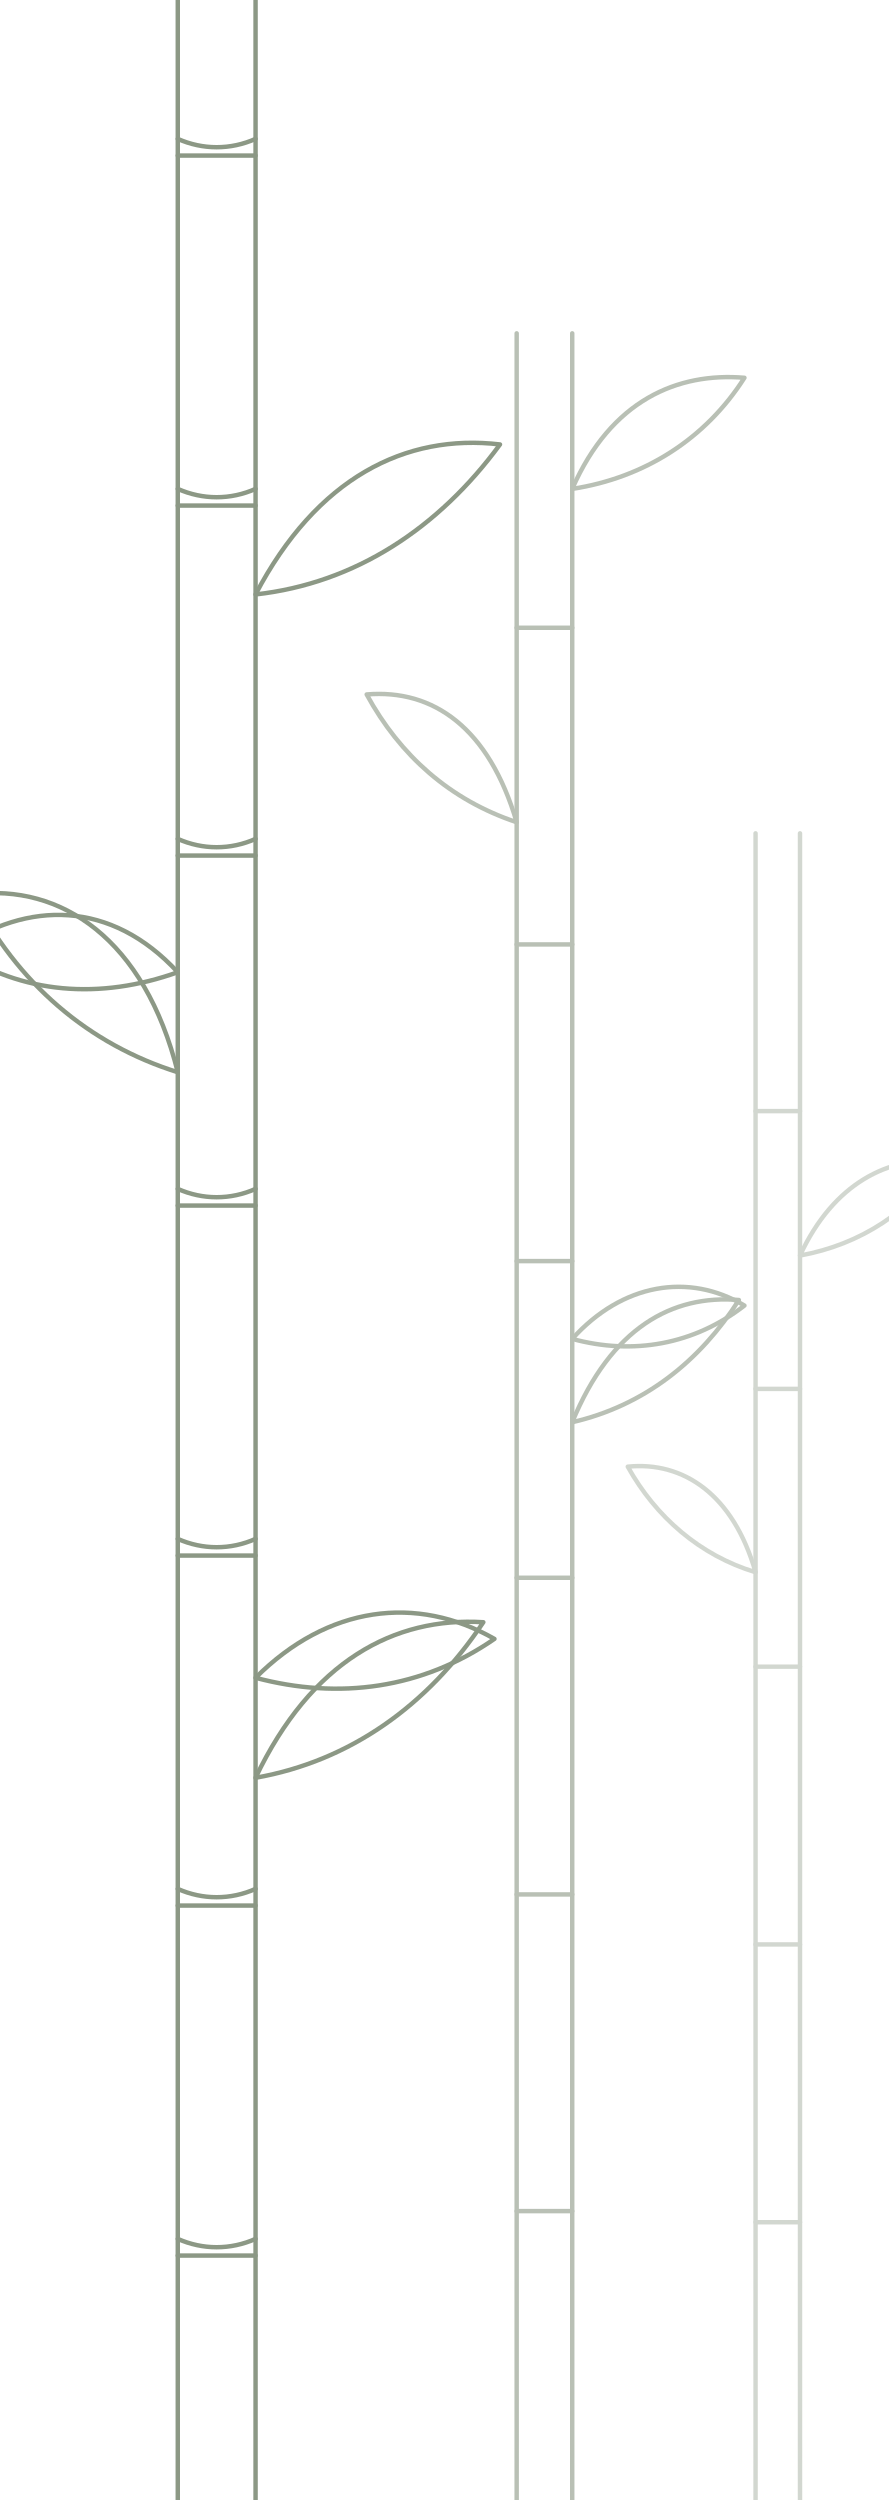
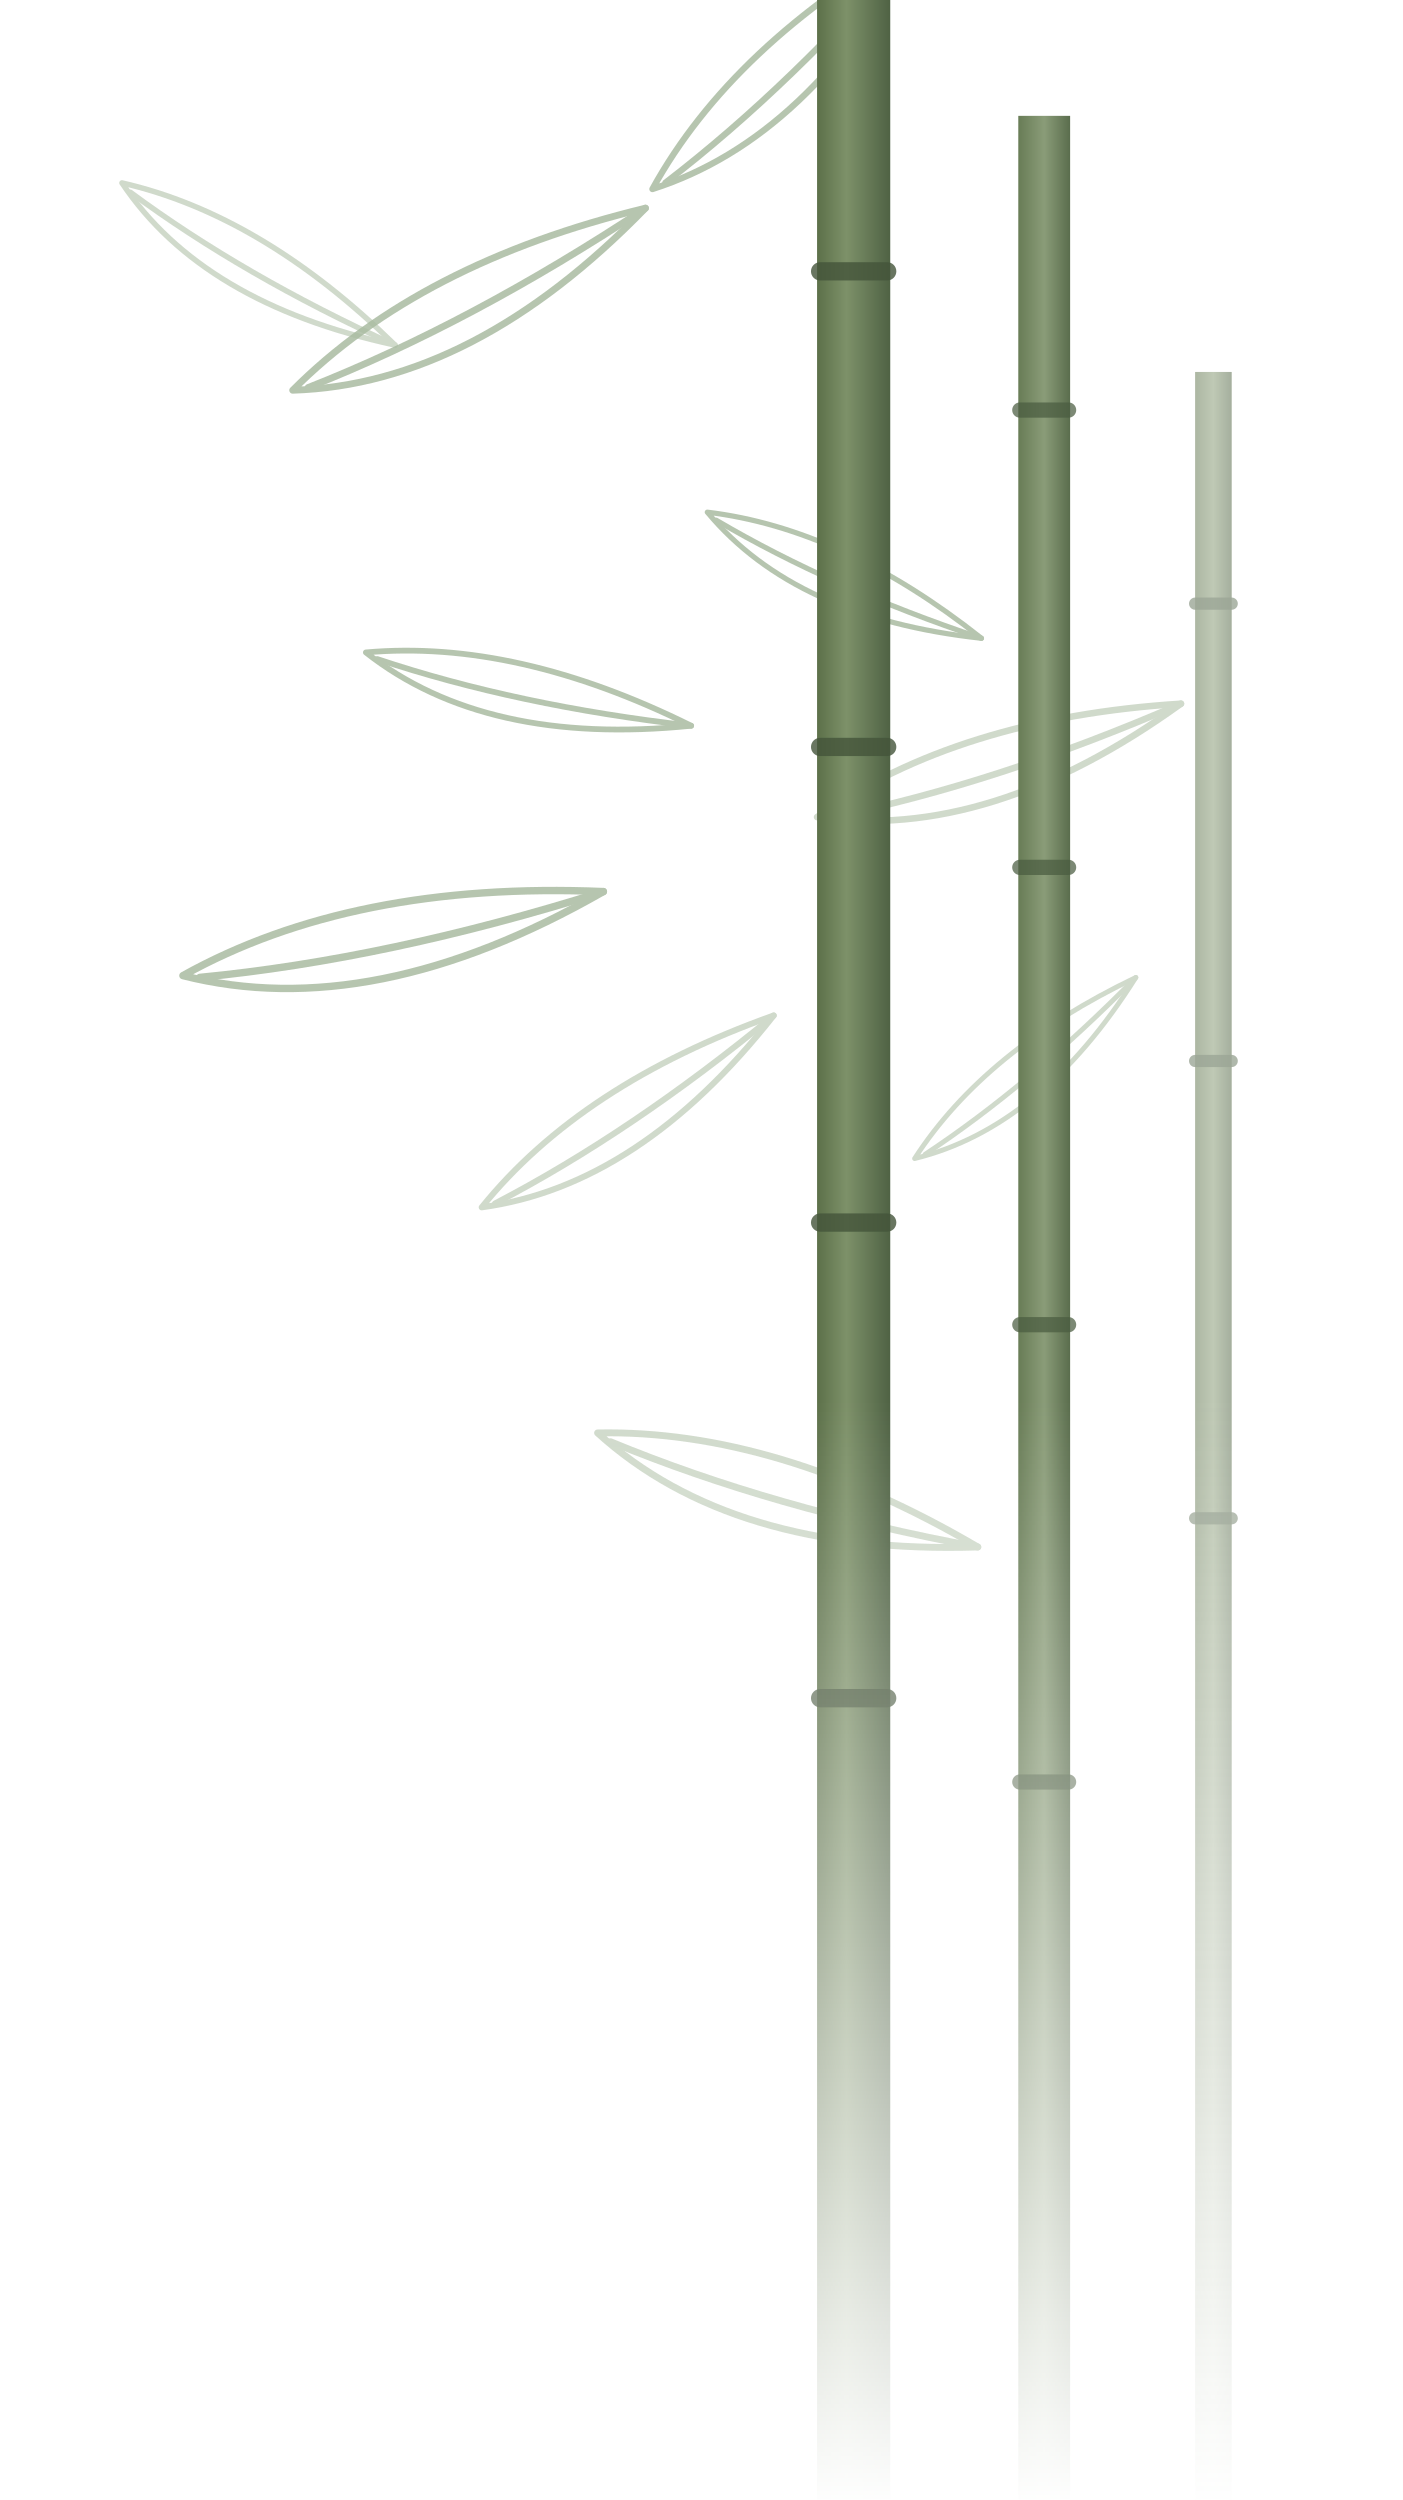
- <svg xmlns="http://www.w3.org/2000/svg" viewBox="0 0 320 900" fill="none" stroke="#7f8d78" stroke-width="1.6" stroke-linecap="round" stroke-linejoin="round">
-   <g opacity=".9">
-     <path d="M64 900V0" />
-     <path d="M92 900V0" />
-     <path d="M64 812h28M64 686h28M64 560h28M64 434h28M64 308h28M64 182h28M64 56h28" />
-     <path d="M64 806c9 4 19 4 28 0M64 680c9 4 19 4 28 0M64 554c9 4 19 4 28 0M64 428c9 4 19 4 28 0M64 302c9 4 19 4 28 0M64 176c9 4 19 4 28 0M64 50c9 4 19 4 28 0" />
-     <path d="M92 640c34-6 62-26 82-56-32-2-62 14-82 56Z" />
-     <path d="M92 604c30 8 60 4 86-14-28-16-60-12-86 14Z" />
-     <path d="M64 386c-32-10-58-32-74-64 32-4 62 16 74 64Z" />
-     <path d="M64 350c-28 10-56 8-80-8 26-18 56-18 80 8Z" />
-     <path d="M92 214c36-4 66-24 88-54-34-4-66 12-88 54Z" />
-   </g>
-   <g opacity=".55">
-     <path d="M186 900V120" />
-     <path d="M206 900V120" />
-     <path d="M186 796h20M186 682h20M186 568h20M186 454h20M186 340h20M186 226h20" />
-     <path d="M206 512c26-6 46-22 60-44-24-2-46 10-60 44Z" />
-     <path d="M206 482c22 6 44 2 62-12-20-12-44-8-62 12Z" />
-     <path d="M186 296c-24-8-42-24-54-46 24-2 44 12 54 46Z" />
-     <path d="M206 176c26-4 48-18 62-40-24-2-48 8-62 40Z" />
-   </g>
-   <g opacity=".35">
-     <path d="M272 900V300" />
-     <path d="M288 900V300" />
-     <path d="M272 800h16M272 700h16M272 600h16M272 500h16M272 400h16" />
-     <path d="M272 566c-20-6-36-20-46-38 20-2 38 10 46 38Z" />
-     <path d="M288 452c22-4 40-16 52-34-20-2-40 8-52 34Z" />
+ <svg xmlns="http://www.w3.org/2000/svg" viewBox="0 0 460 820">
+   <defs>
+     <g id="lf" fill="none" stroke="#a9bba1" stroke-width="1.8" stroke-linecap="round" stroke-linejoin="round">
+       <path d="M0 0Q44-17 104-6Q44 18 0 0Z" />
+       <path d="M4 1Q50 3 104-6" />
+     </g>
+     <linearGradient id="bc" x1="0" y1="0" x2="1" y2="0">
+       <stop offset="0" stop-color="#5c7049" />
+       <stop offset=".4" stop-color="#7d9169" />
+       <stop offset="1" stop-color="#4f6244" />
+     </linearGradient>
+     <linearGradient id="bc2" x1="0" y1="0" x2="1" y2="0">
+       <stop offset="0" stop-color="#687c56" />
+       <stop offset=".5" stop-color="#8a9c78" />
+       <stop offset="1" stop-color="#5a6d4d" />
+     </linearGradient>
+     <linearGradient id="bfade" x1="0" y1="0" x2="0" y2="1">
+       <stop offset="0" stop-color="#fff" />
+       <stop offset=".56" stop-color="#fff" />
+       <stop offset="1" stop-color="#000" />
+     </linearGradient>
+     <mask id="bmask">
+       <rect x="0" y="0" width="460" height="820" fill="url(#bfade)" />
+     </mask>
+   </defs>
+   <g mask="url(#bmask)">
+     <g opacity=".85">
+       <use href="#lf" transform="translate(96 128) rotate(-24) scale(1.25)" />
+       <use href="#lf" transform="translate(120 214) rotate(16) scale(1.05)" />
+       <use href="#lf" transform="translate(214 62) rotate(-40) scale(1.15)" />
+       <use href="#lf" transform="translate(60 320) rotate(-8) scale(1.35)" />
+       <use href="#lf" transform="translate(232 168) rotate(28) scale(.95)" />
+     </g>
+     <g opacity=".55">
+       <use href="#lf" transform="translate(158 396) rotate(-30) scale(1.1)" />
+       <use href="#lf" transform="translate(268 268) rotate(-14) scale(1.2)" />
+       <use href="#lf" transform="translate(40 60) rotate(34) scale(1)" />
+       <use href="#lf" transform="translate(196 470) rotate(20) scale(1.25)" />
+       <use href="#lf" transform="translate(300 380) rotate(-36) scale(.9)" />
+     </g>
+     <rect x="268" y="0" width="24" height="820" fill="url(#bc)" />
+     <g fill="#43543a" opacity=".8">
+       <rect x="266" y="86" width="28" height="6" rx="3" />
+       <rect x="266" y="242" width="28" height="6" rx="3" />
+       <rect x="266" y="398" width="28" height="6" rx="3" />
+       <rect x="266" y="554" width="28" height="6" rx="3" />
+     </g>
+     <rect x="334" y="38" width="17" height="782" fill="url(#bc2)" />
+     <g fill="#4a5c40" opacity=".72">
+       <rect x="332" y="132" width="21" height="5" rx="2.5" />
+       <rect x="332" y="282" width="21" height="5" rx="2.5" />
+       <rect x="332" y="432" width="21" height="5" rx="2.5" />
+       <rect x="332" y="582" width="21" height="5" rx="2.5" />
+     </g>
+     <g opacity=".55">
+       <rect x="392" y="122" width="12" height="698" fill="url(#bc2)" />
+       <g fill="#4a5c40" opacity=".8">
+         <rect x="390" y="196" width="16" height="4" rx="2" />
+         <rect x="390" y="346" width="16" height="4" rx="2" />
+         <rect x="390" y="496" width="16" height="4" rx="2" />
+       </g>
+     </g>
  </g>
</svg>
